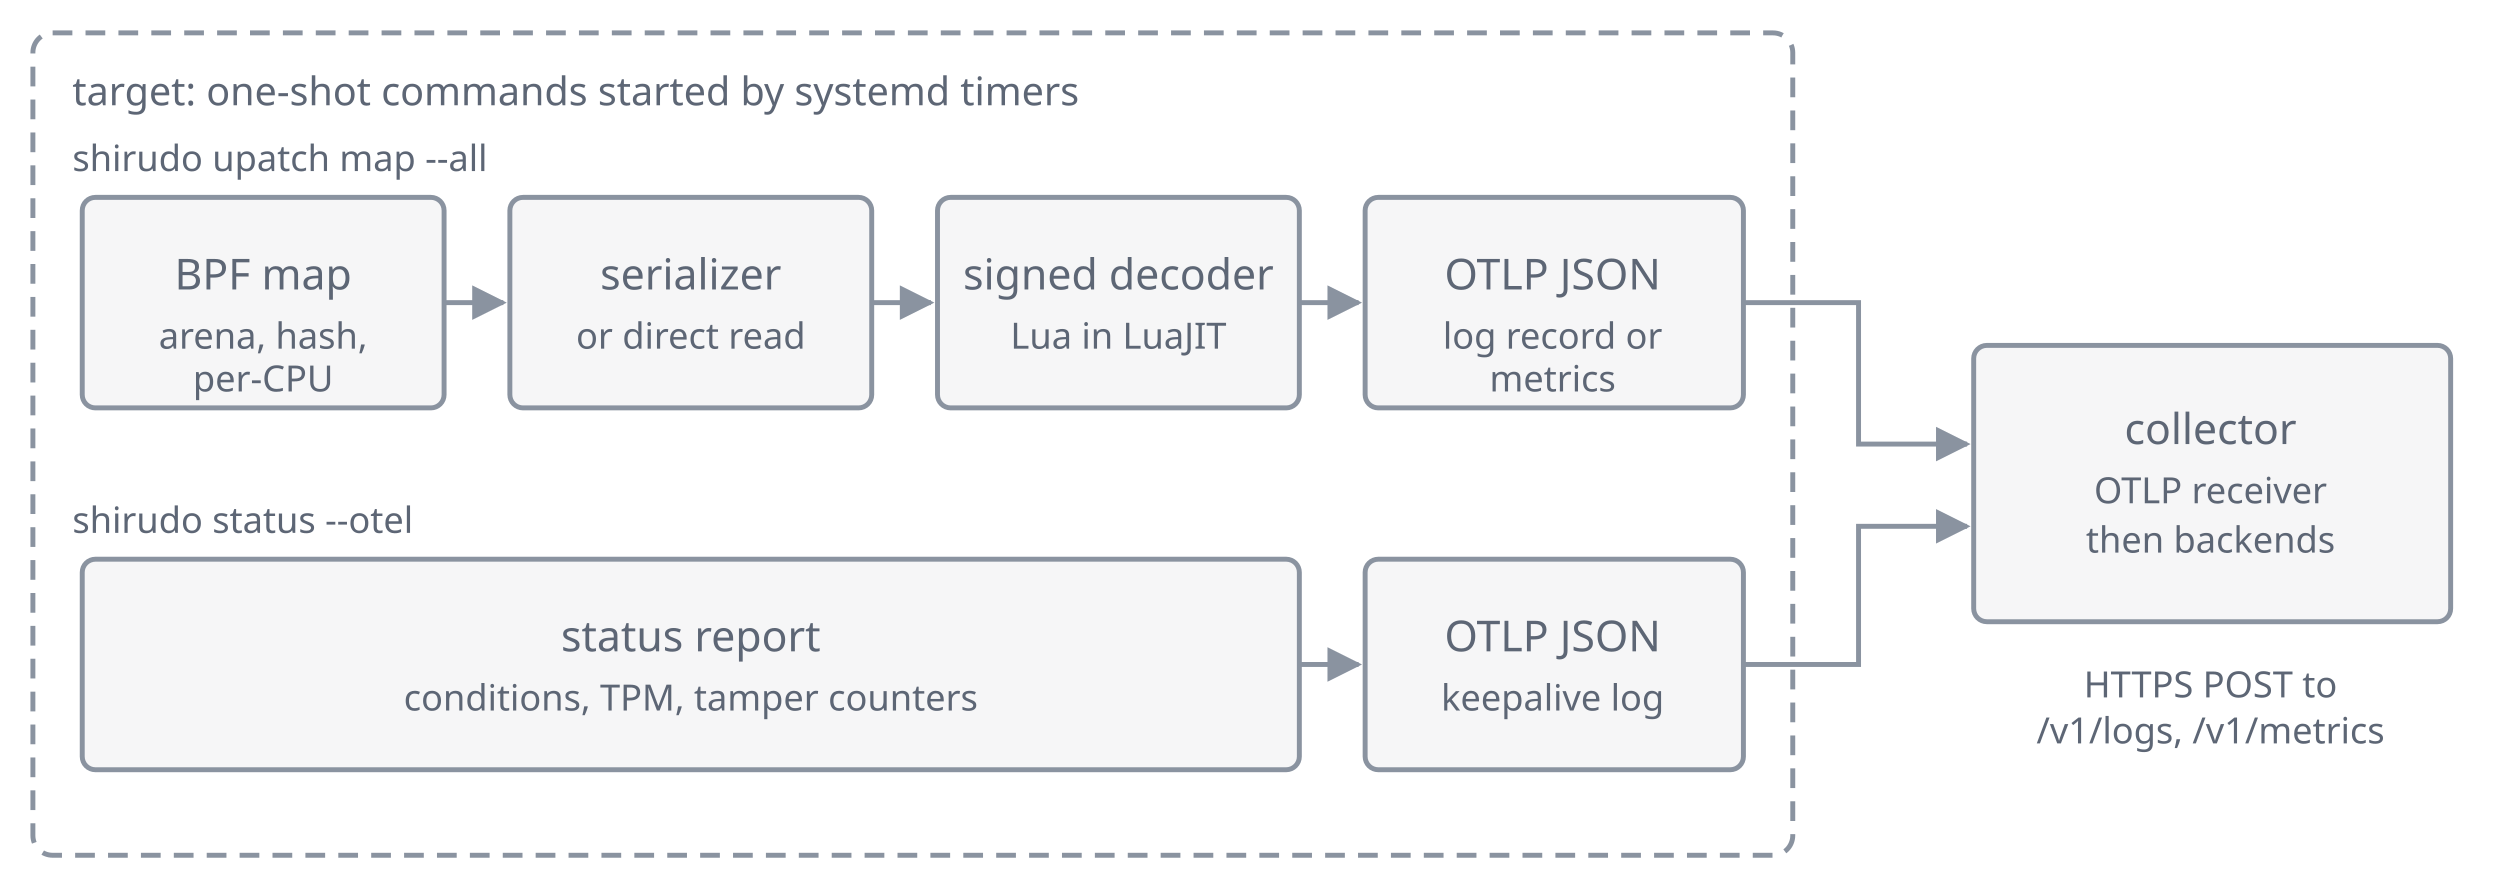
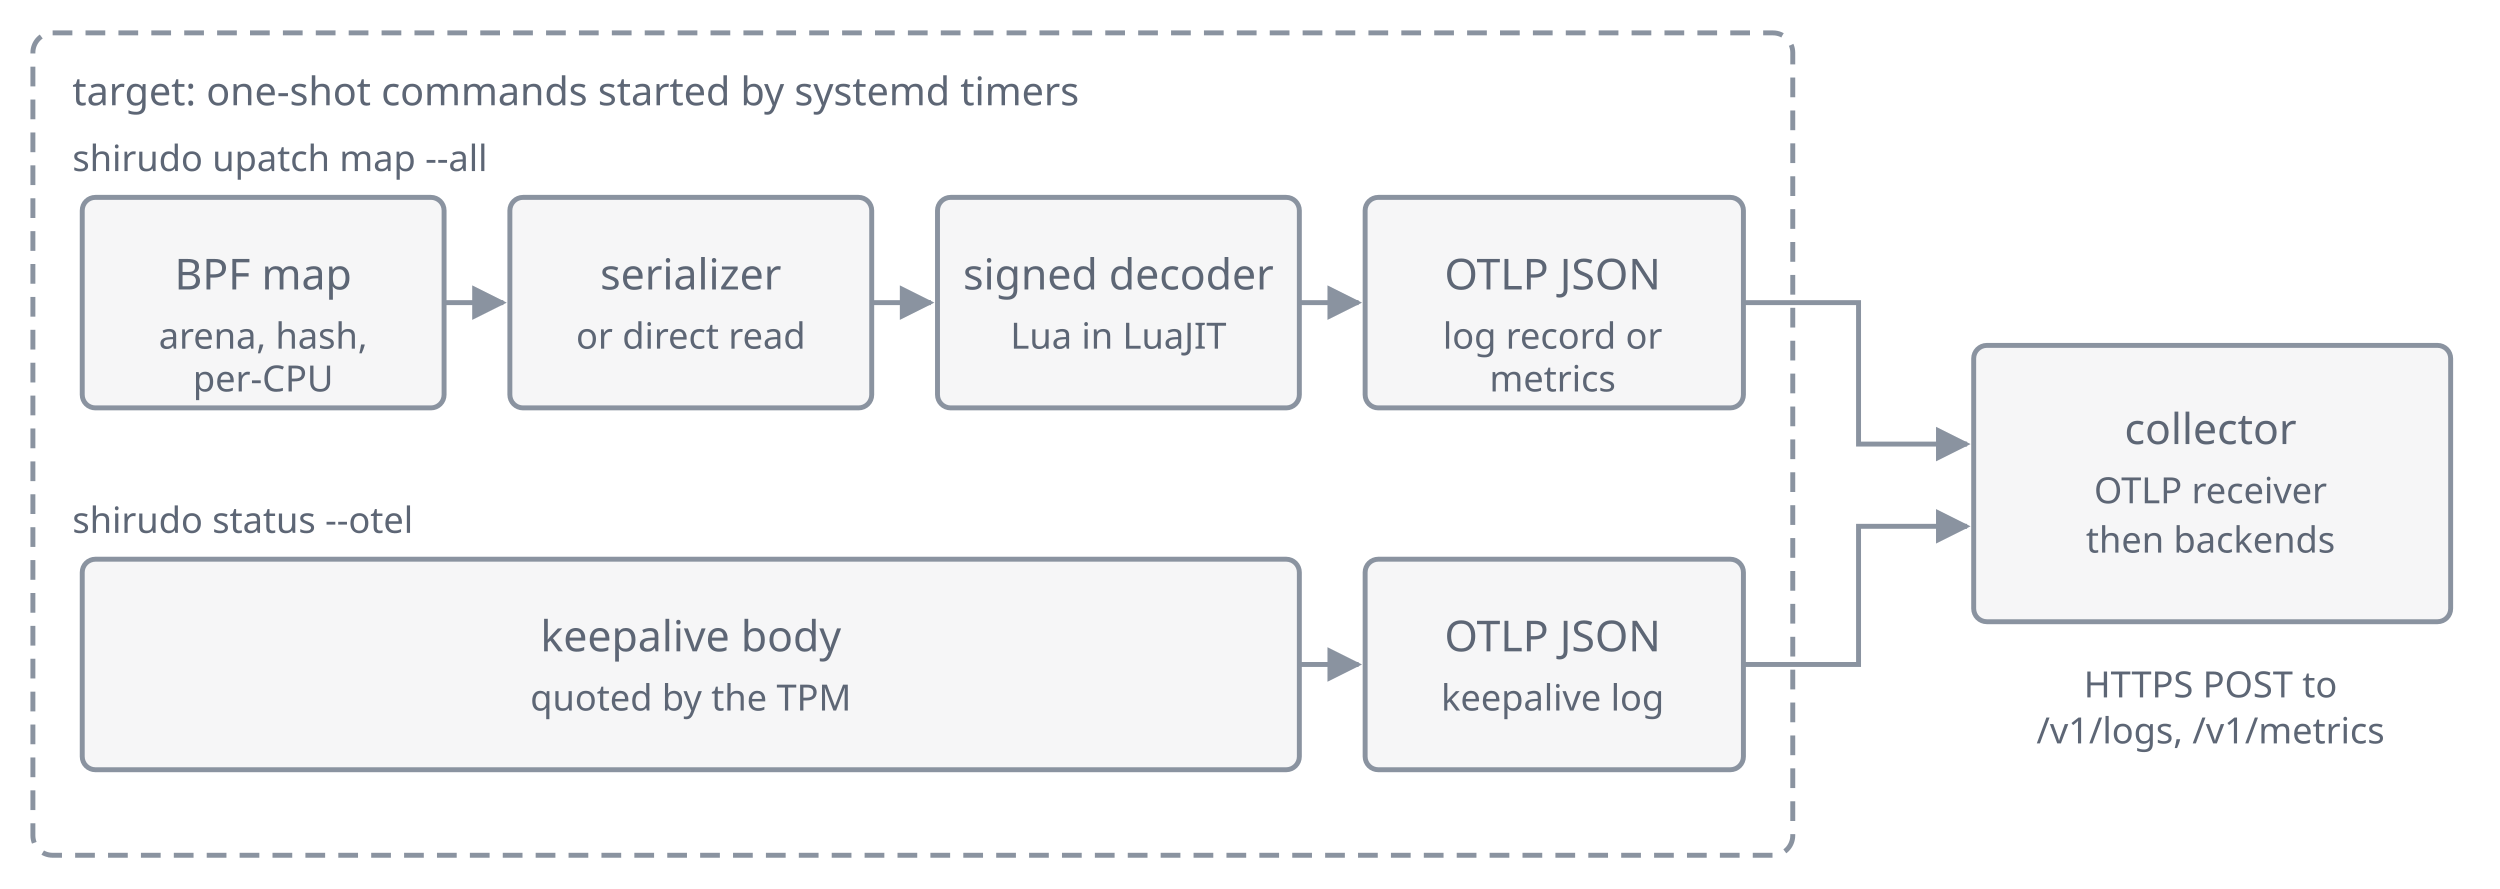
<svg xmlns="http://www.w3.org/2000/svg" viewBox="0 0 760 270" width="760" height="270" font-family="sans-serif" role="img" aria-labelledby="t">
  <style>@media (prefers-color-scheme: dark) { [fill="#5d6675"] { fill: #b4bcc7; } }</style>
  <defs>
    <marker id="arrow" viewBox="0 0 10 10" refX="9" refY="5" markerWidth="7" markerHeight="7" orient="auto-start-reverse">
      <path d="M0,0 L10,5 L0,10 z" fill="#8a93a0" />
    </marker>
  </defs>
  <g fill="none" stroke="#8a93a0" stroke-width="1.5">
    <rect x="10" y="10" width="535" height="250" rx="6" stroke-dasharray="6 4" />
    <rect x="25" y="60" width="110" height="64" rx="4" fill="#8a93a0" fill-opacity="0.08" />
    <rect x="155" y="60" width="110" height="64" rx="4" fill="#8a93a0" fill-opacity="0.08" />
    <rect x="285" y="60" width="110" height="64" rx="4" fill="#8a93a0" fill-opacity="0.08" />
    <rect x="415" y="60" width="115" height="64" rx="4" fill="#8a93a0" fill-opacity="0.08" />
    <rect x="25" y="170" width="370" height="64" rx="4" fill="#8a93a0" fill-opacity="0.08" />
    <rect x="415" y="170" width="115" height="64" rx="4" fill="#8a93a0" fill-opacity="0.08" />
    <rect x="600" y="105" width="145" height="84" rx="4" fill="#8a93a0" fill-opacity="0.08" />
    <line x1="135" y1="92" x2="153" y2="92" marker-end="url(#arrow)" />
    <line x1="265" y1="92" x2="283" y2="92" marker-end="url(#arrow)" />
    <line x1="395" y1="92" x2="413" y2="92" marker-end="url(#arrow)" />
    <line x1="395" y1="202" x2="413" y2="202" marker-end="url(#arrow)" />
    <path d="M530,92 L565,92 L565,135 L598,135" marker-end="url(#arrow)" />
    <path d="M530,202 L565,202 L565,160 L598,160" marker-end="url(#arrow)" />
  </g>
  <g fill="#5d6675" font-size="12">
    <text x="22" y="32">target: one-shot commands started by systemd timers</text>
    <text x="22" y="52" font-size="11">shirudo upatch map --all</text>
    <text x="22" y="162" font-size="11">shirudo status --otel</text>
    <g text-anchor="middle">
      <text x="80" y="88" font-size="13">BPF map</text>
      <text x="80" y="106" font-size="11">arena, hash,</text>
      <text x="80" y="119" font-size="11">per-CPU</text>
      <text x="210" y="88" font-size="13">serializer</text>
      <text x="210" y="106" font-size="11">or direct read</text>
      <text x="340" y="88" font-size="13">signed decoder</text>
      <text x="340" y="106" font-size="11">Lua in LuaJIT</text>
      <text x="472" y="88" font-size="13">OTLP JSON</text>
      <text x="472" y="106" font-size="11">log record or</text>
      <text x="472" y="119" font-size="11">metrics</text>
-       <text x="210" y="198" font-size="13">status report</text>
-       <text x="210" y="216" font-size="11">conditions, TPM, tamper counters</text>
+       <text x="210" y="198" font-size="13">keepalive body</text>
+       <text x="210" y="216" font-size="11">quoted by the TPM</text>
      <text x="472" y="198" font-size="13">OTLP JSON</text>
      <text x="472" y="216" font-size="11">keepalive log</text>
      <text x="672" y="135" font-size="13">collector</text>
      <text x="672" y="153" font-size="11">OTLP receiver</text>
      <text x="672" y="168" font-size="11">then backends</text>
      <text x="672" y="212" font-size="11">HTTPS POST to</text>
      <text x="672" y="226" font-size="11">/v1/logs, /v1/metrics</text>
    </g>
  </g>
</svg>
